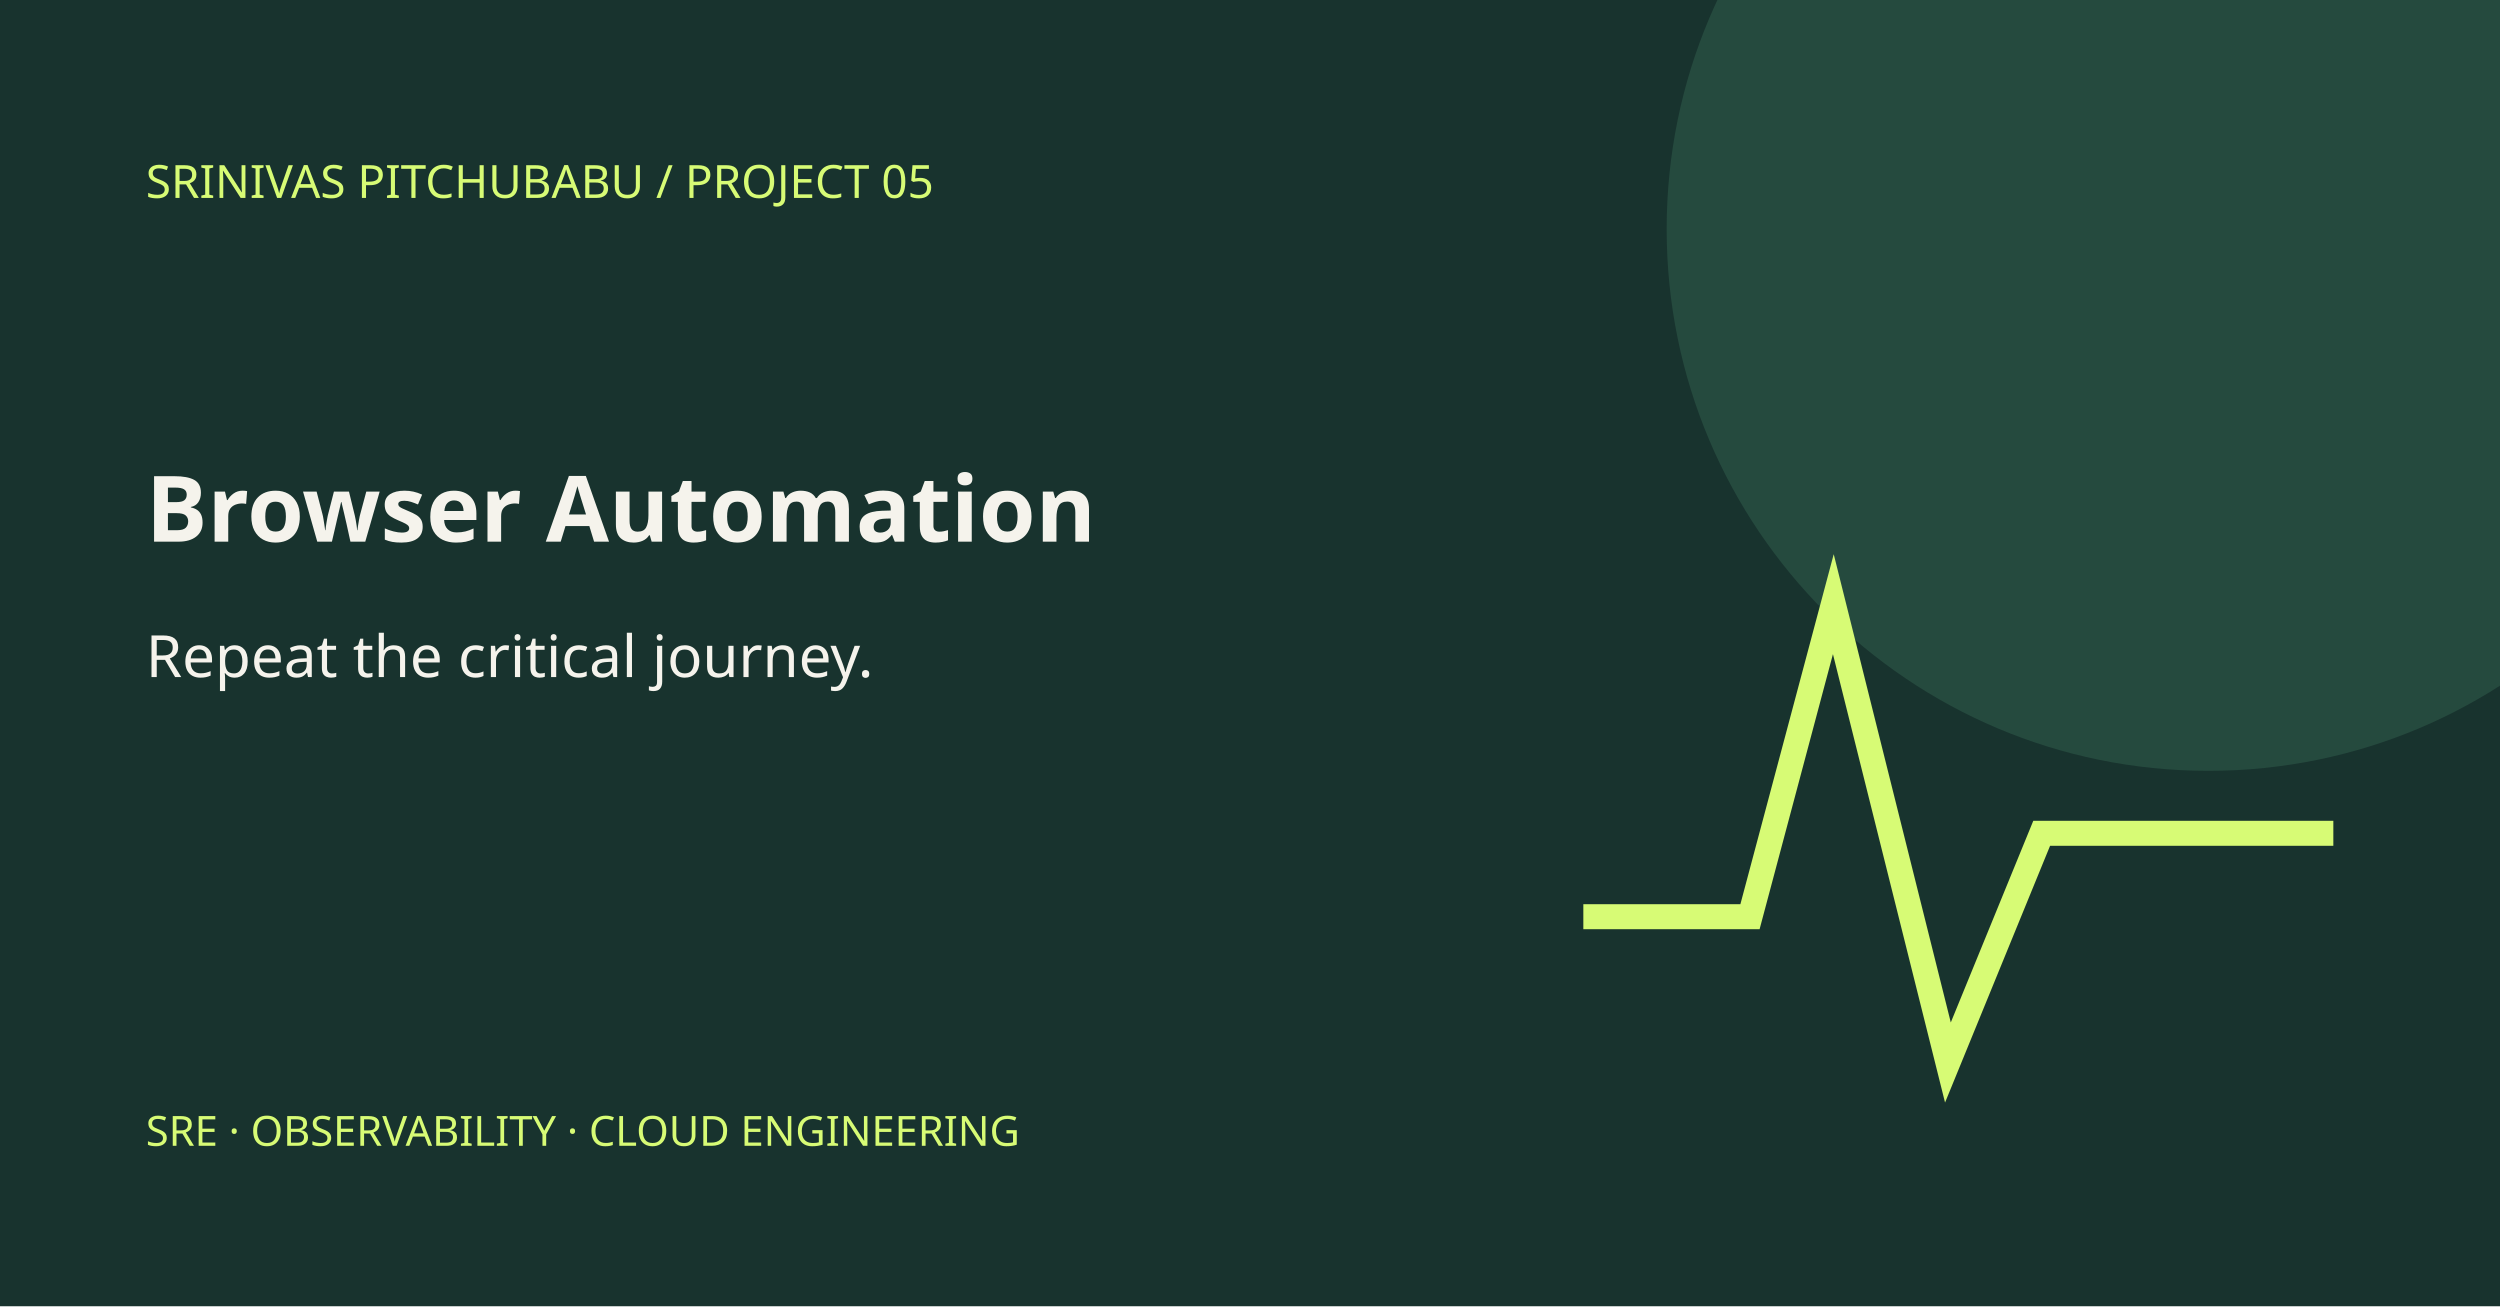
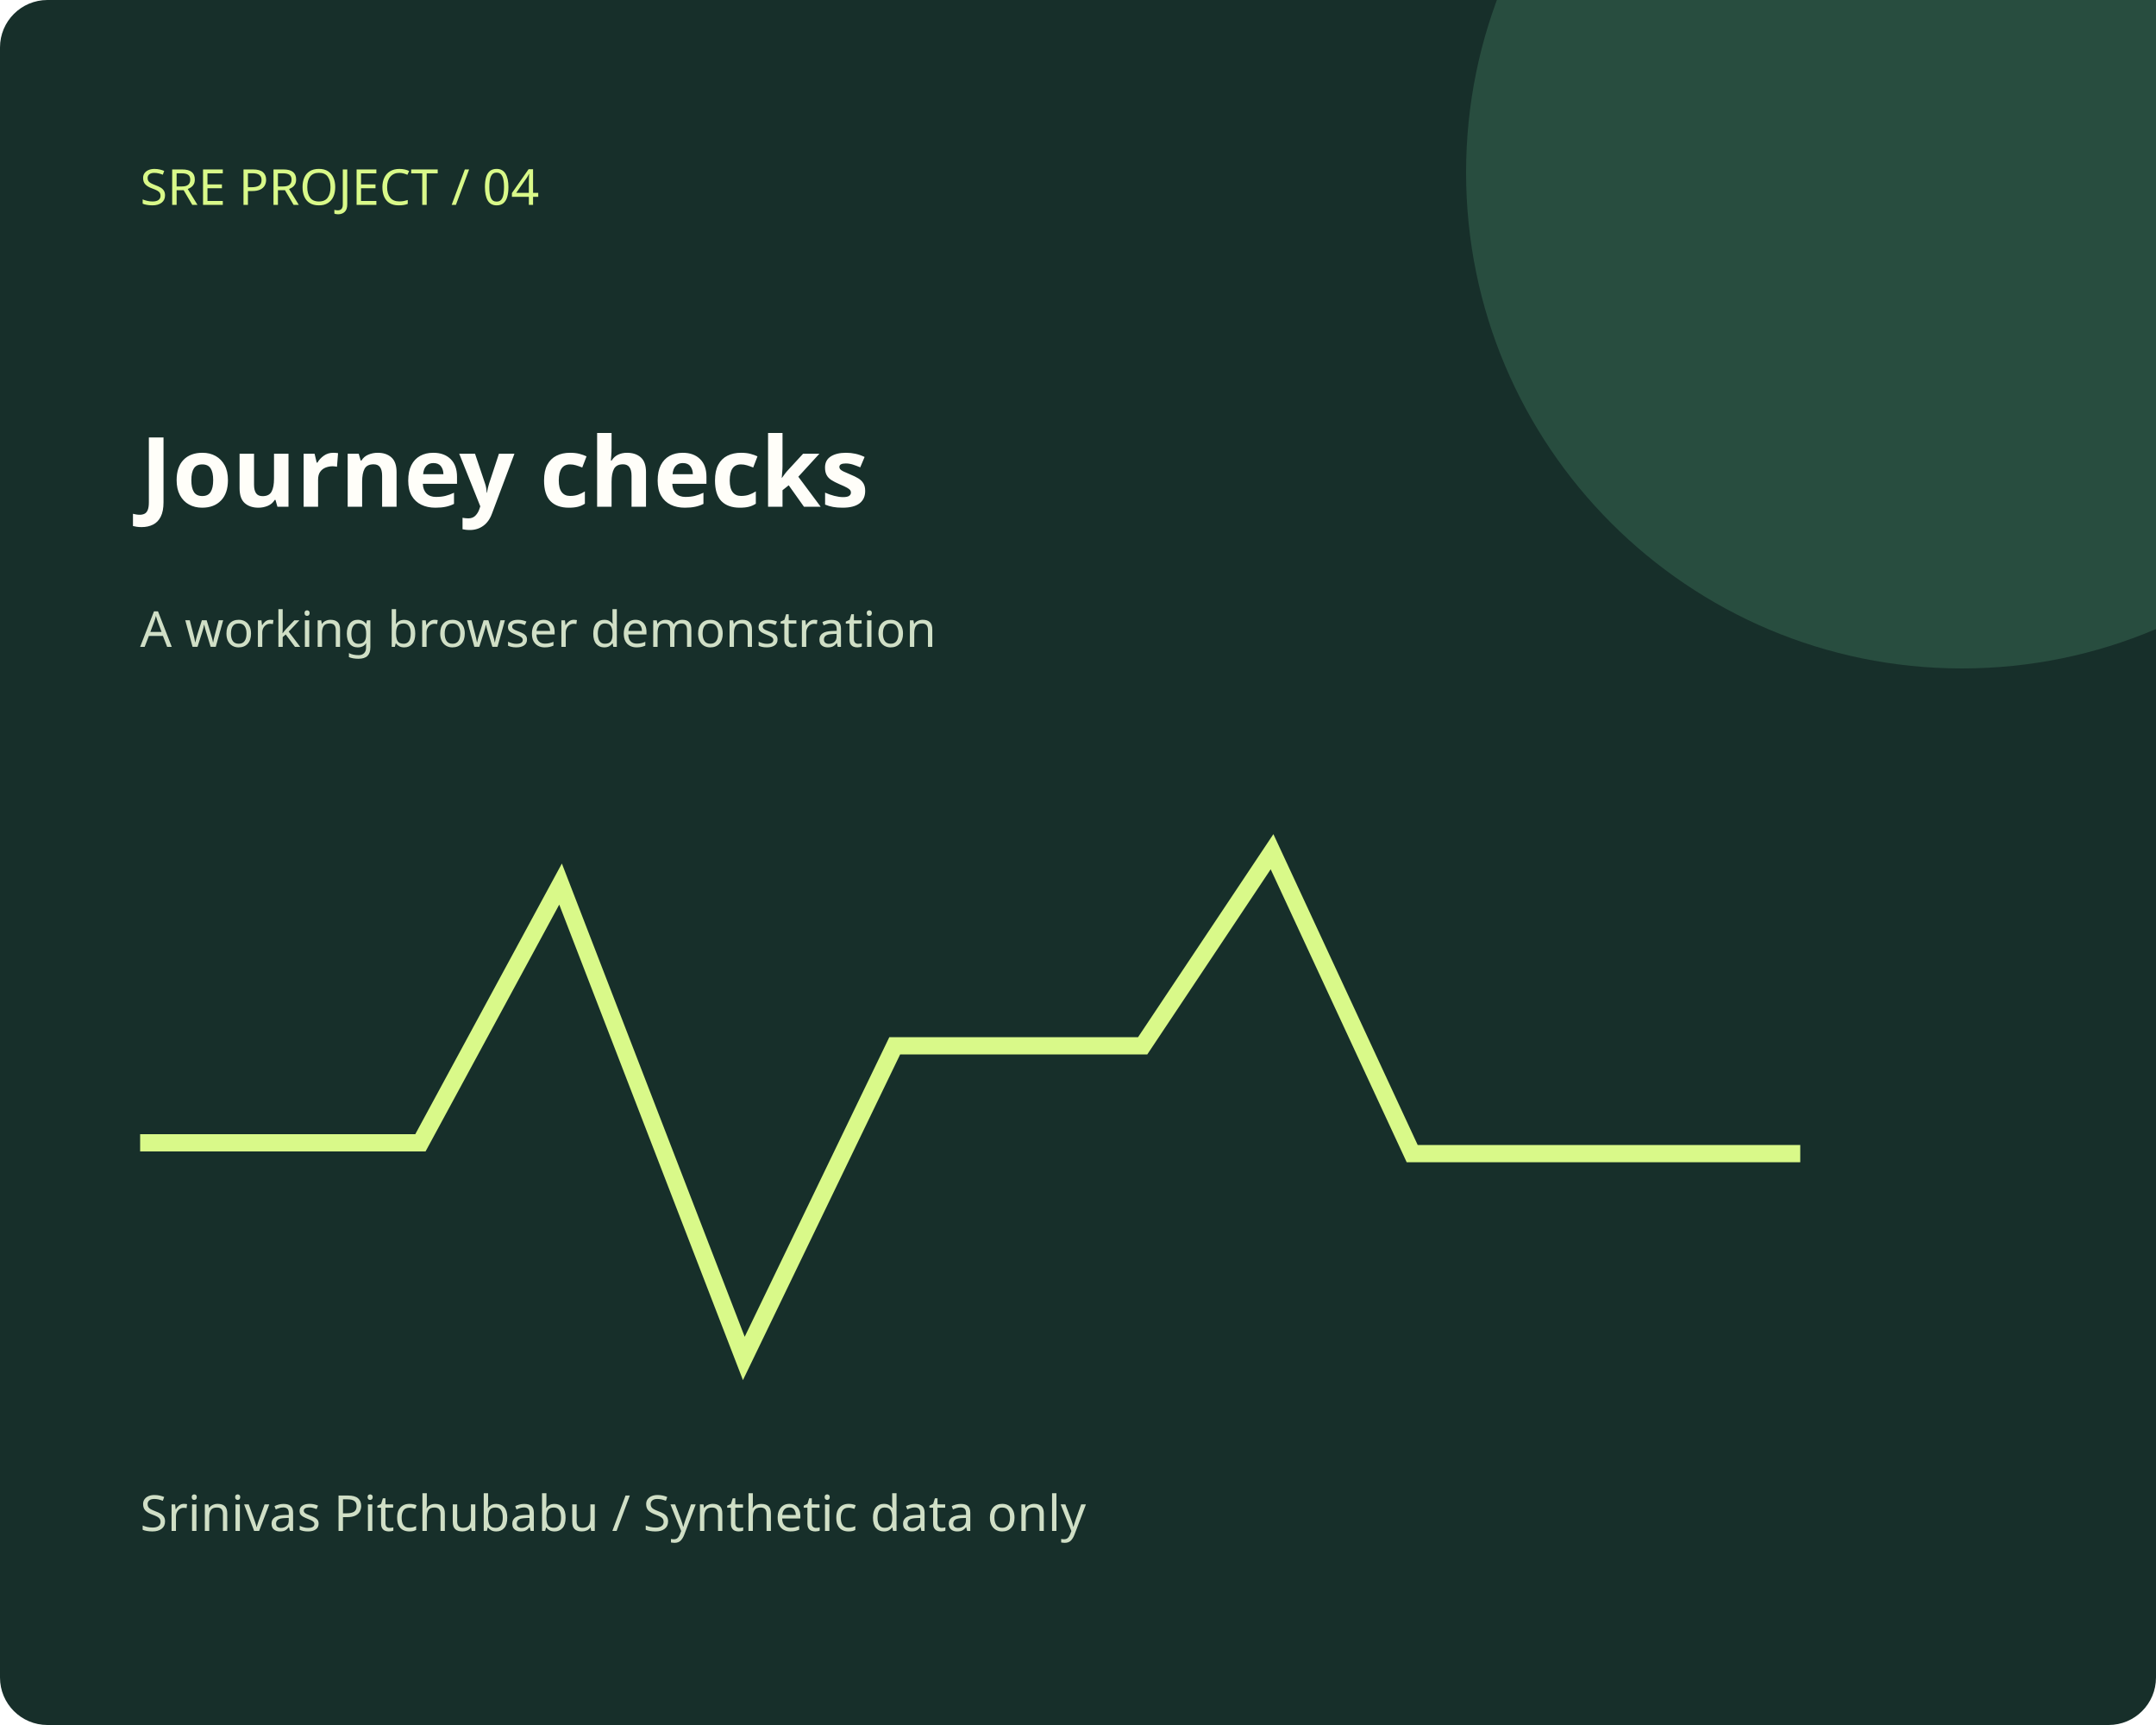
- <svg xmlns="http://www.w3.org/2000/svg" width="1200" height="627" viewBox="0 0 1200 627">
-   <rect width="1200" height="627" fill="#18332e" />
-   <circle cx="1060" cy="110" r="260" fill="#254a3e" />
-   <path d="M760 440h80l40-150 55 220 45-110h140" stroke="#d7fb75" stroke-width="12" fill="none" />
-   <text x="70" y="95" fill="#d7fb75" font-family="sans-serif" font-size="22">SRINIVAS PITCHUBABU / PROJECT 05</text>
-   <text x="70" y="260" fill="#f5f3ec" font-family="sans-serif" font-size="44" font-weight="bold">Browser Automation</text>
-   <text x="70" y="325" fill="#f5f3ec" font-family="sans-serif" font-size="28">Repeat the critical journey.</text>
-   <text x="70" y="550" fill="#d7fb75" font-family="sans-serif" font-size="20">SRE · OBSERVABILITY · CLOUD ENGINEERING</text>
+ <svg xmlns="http://www.w3.org/2000/svg" width="1000" height="800" viewBox="0 0 1000 800">
+   <rect width="1000" height="800" rx="22" fill="#172f2a" />
+   <circle cx="910" cy="80" r="230" fill="#284d3f" />
+   <g font-family="sans-serif">
+     <text x="65" y="95" font-size="23" fill="#d9f989">SRE PROJECT / 04</text>
+     <text x="65" y="235" font-size="45" font-weight="bold" fill="#fffef9">Journey checks</text>
+     <text x="65" y="300" font-size="23" fill="#d0dfc6">A working browser demonstration</text>
+     <path d="M65 530h130l65-120 85 220 70-145h115l60-90 65 140h180" stroke="#d9f989" fill="none" stroke-width="8" />
+     <text x="65" y="710" font-size="23" fill="#d0dfc6">Srinivas Pitchubabu / Synthetic data only</text>
+   </g>
</svg>
